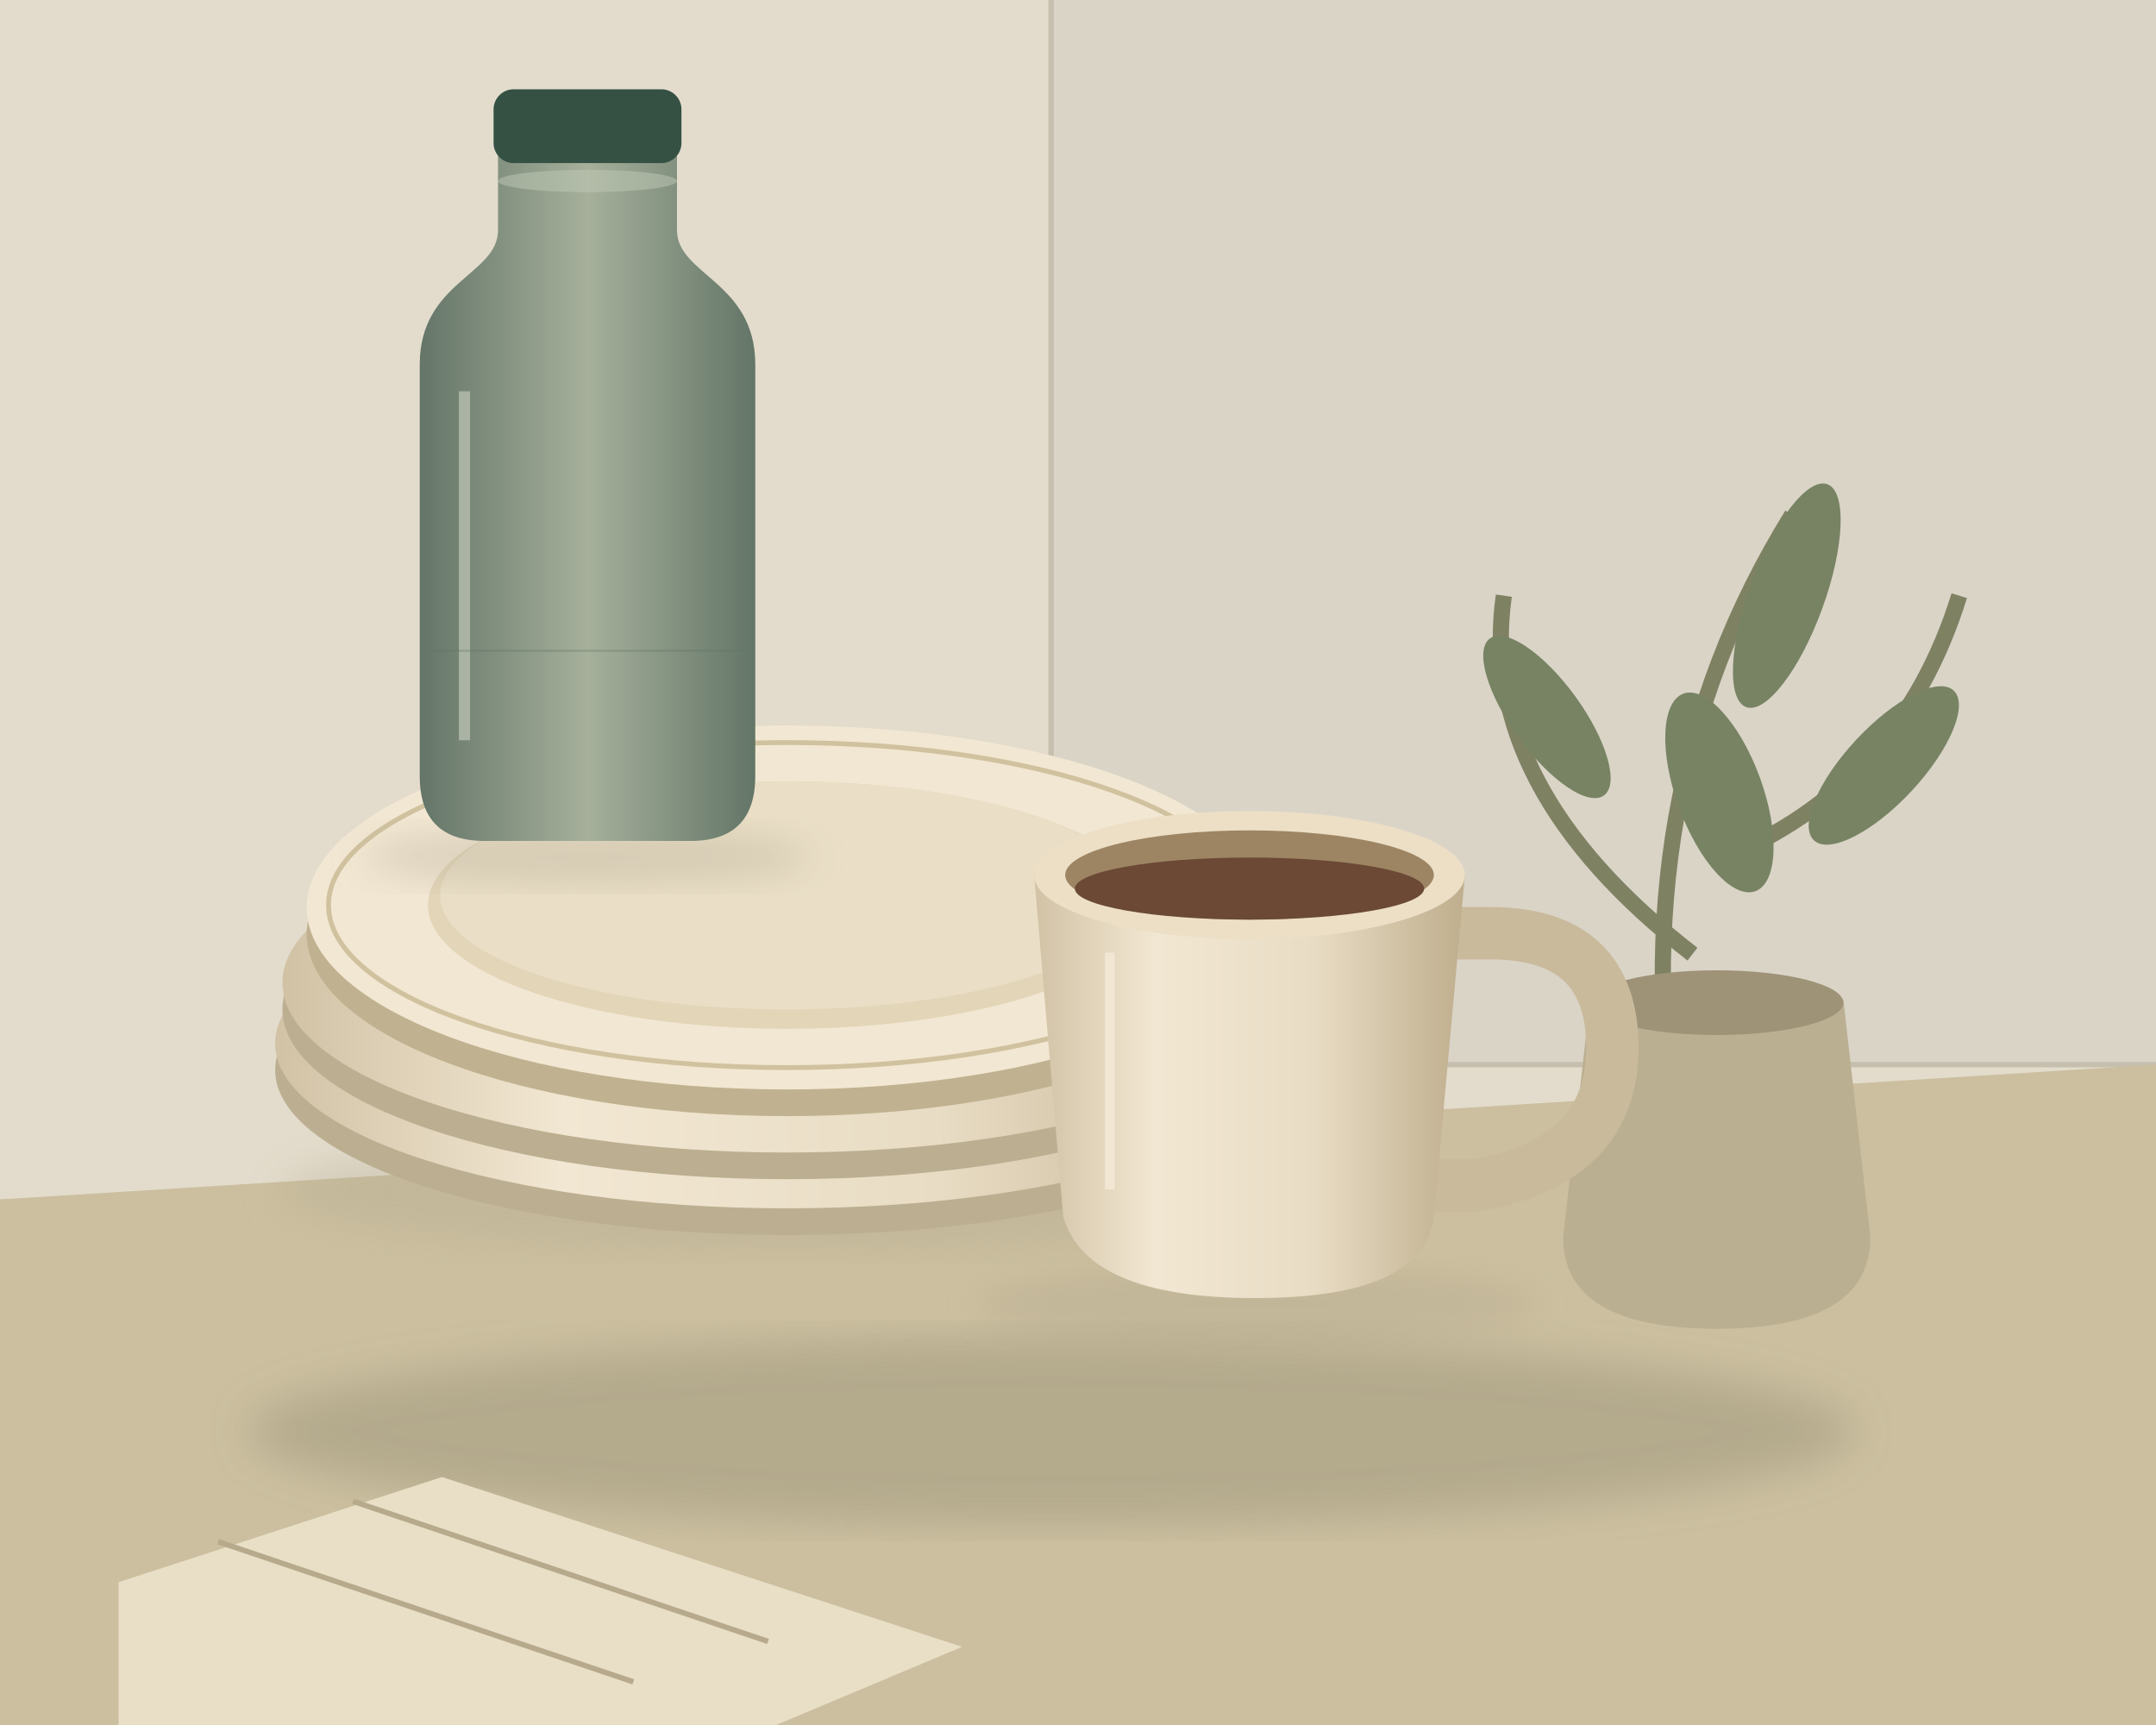
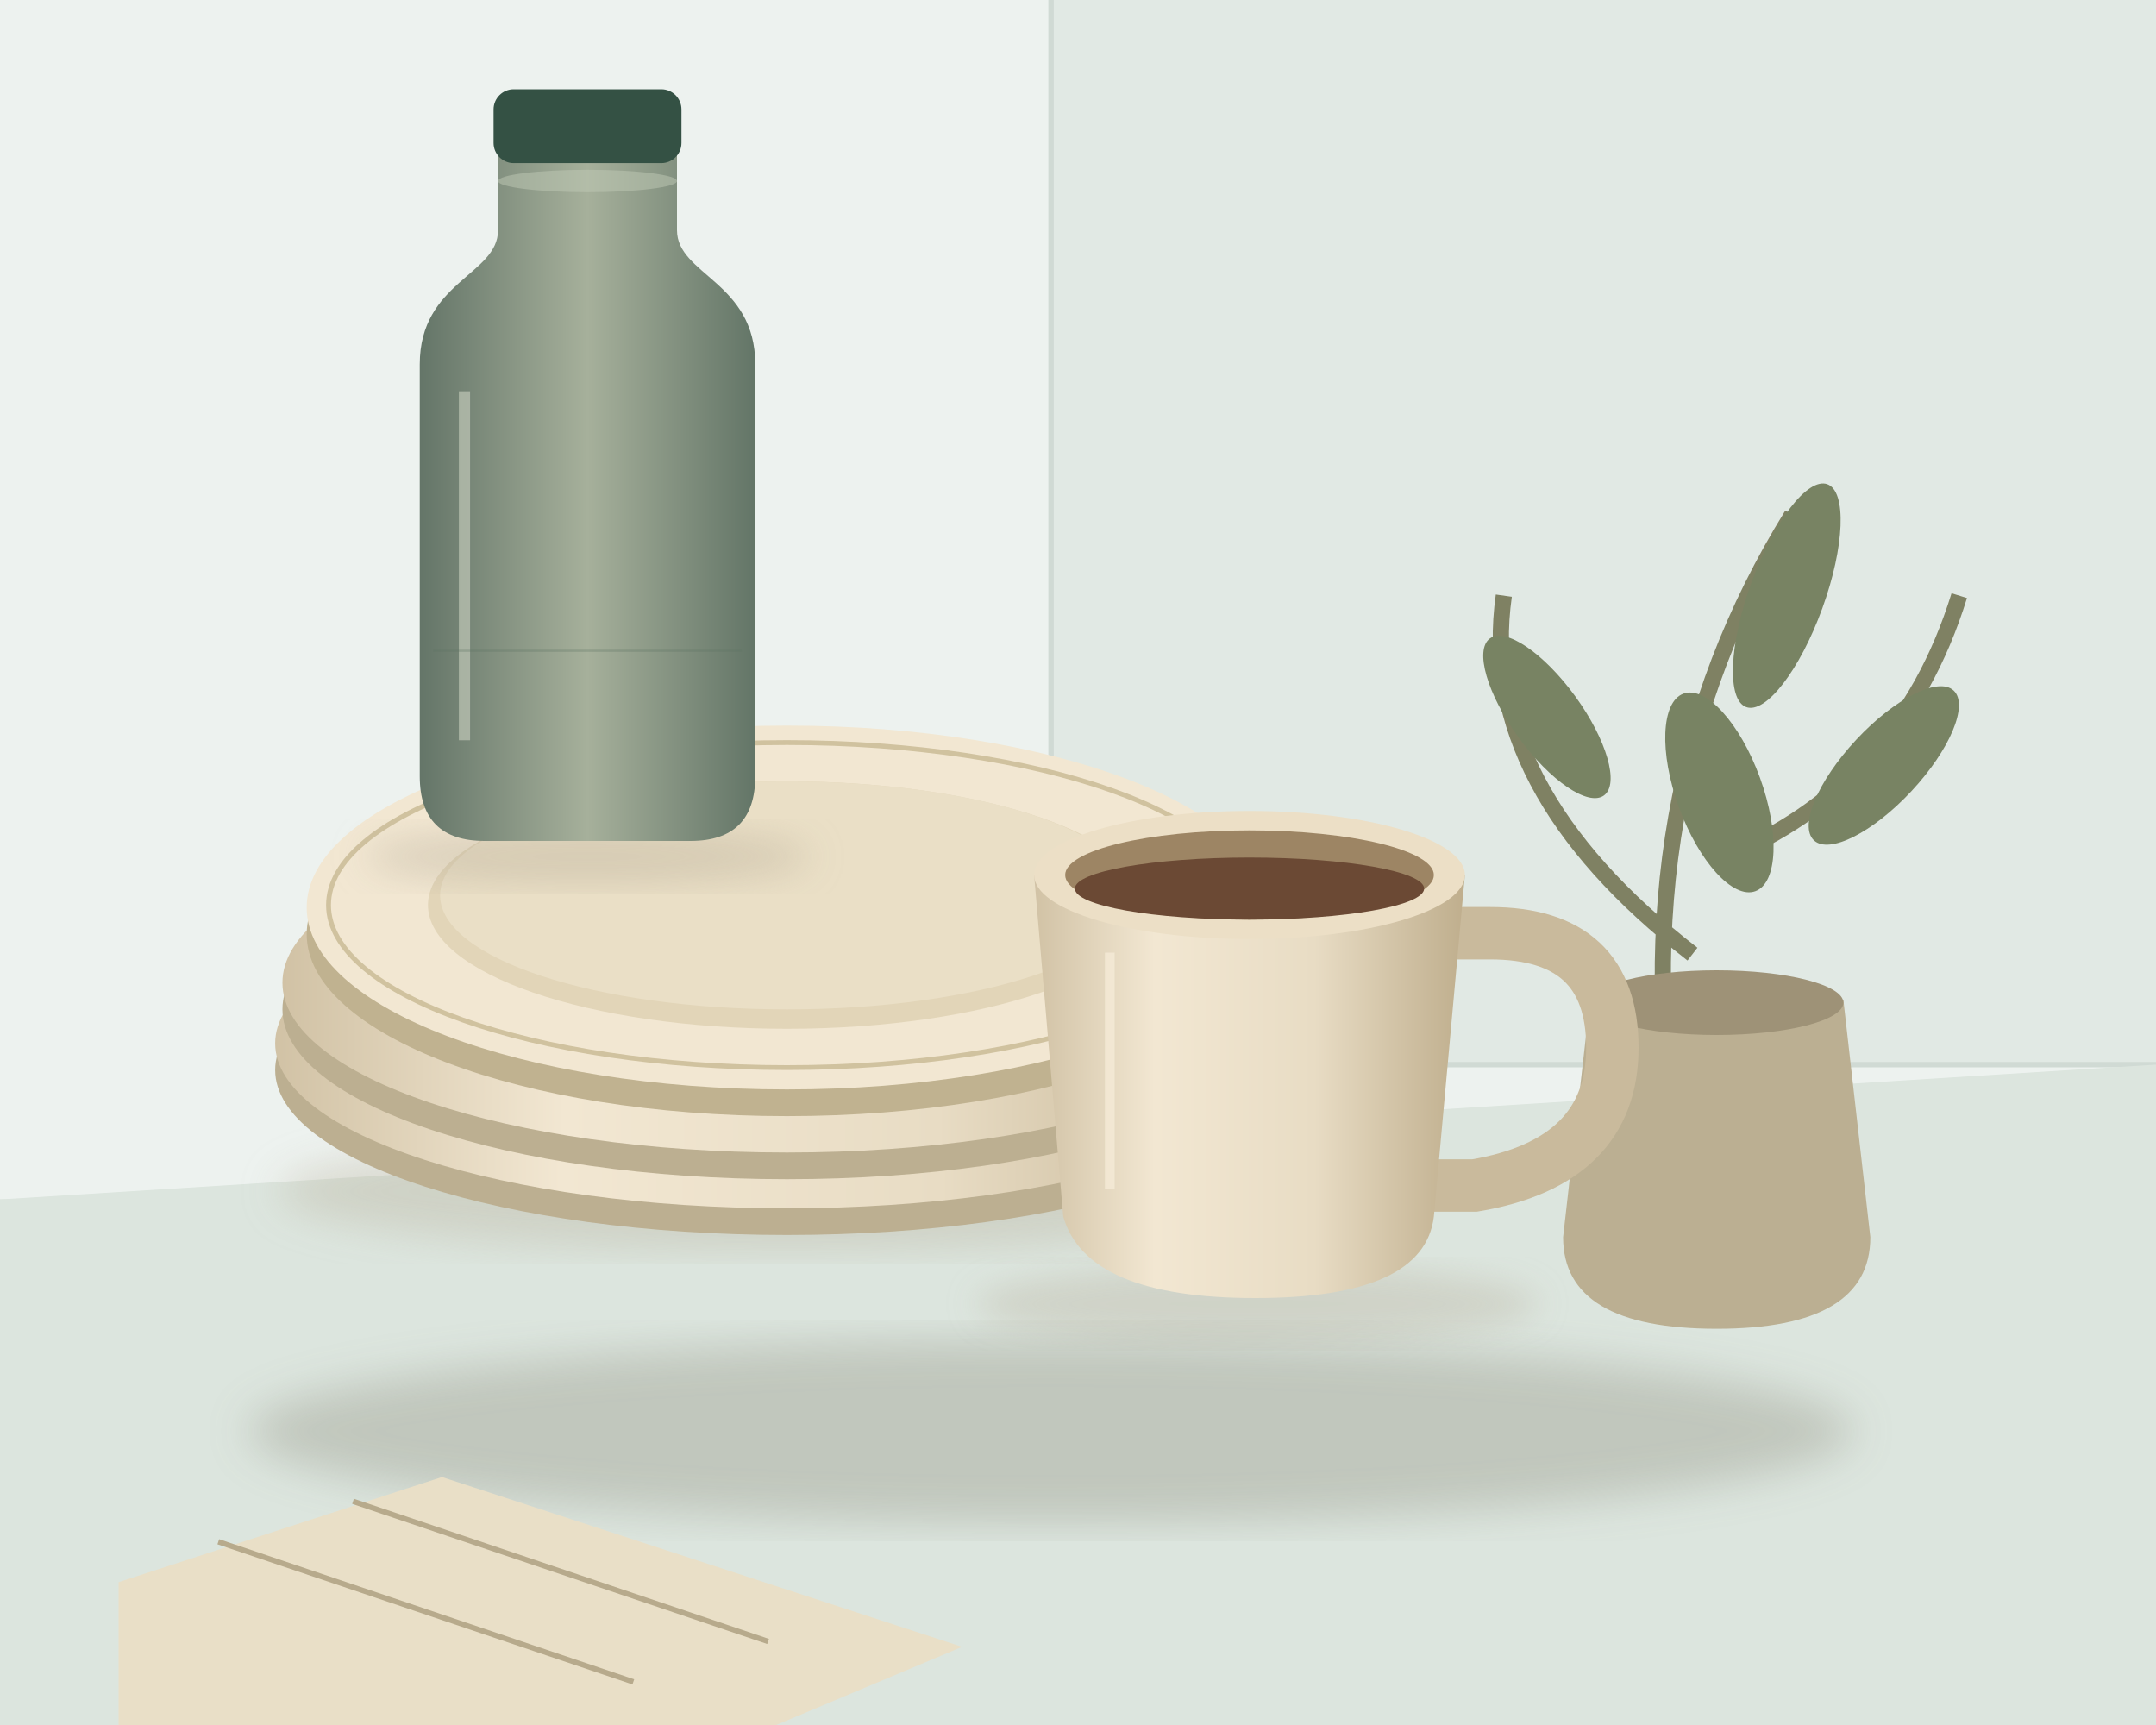
<svg xmlns="http://www.w3.org/2000/svg" viewBox="0 0 800 640">
  <defs>
    <linearGradient id="ceramic" x1="0" x2="1">
      <stop stop-color="#d1c2a5" />
      <stop offset=".28" stop-color="#f2e7d2" />
      <stop offset=".65" stop-color="#e8dcc4" />
      <stop offset="1" stop-color="#bfae8d" />
    </linearGradient>
    <linearGradient id="green">
      <stop stop-color="#647568" />
      <stop offset=".5" stop-color="#a6b09b" />
      <stop offset="1" stop-color="#637567" />
    </linearGradient>
    <linearGradient id="metal">
      <stop stop-color="#9da39f" />
      <stop offset=".35" stop-color="#eef0e8" />
      <stop offset=".7" stop-color="#c6cec2" />
      <stop offset="1" stop-color="#859187" />
    </linearGradient>
    <filter id="shadow">
      <feGaussianBlur stdDeviation="8" />
    </filter>
  </defs>
-   <rect width="100%" height="100%" fill="#efece4" />
-   <rect x="0" y="0" width="800" height="640" fill="#e3dccc" />
-   <path d="M390 0h410v395H390Z" fill="#dad4c7" />
-   <path d="M390 0v395h410" stroke="#c6bfae" stroke-width="2" fill="none" />
-   <path d="M0 445h800v195H0Z" fill="#c6b692" />
-   <path d="m0 445 800-50v245H0Z" fill="#cbbf9f" />
+   <rect width="100%" height="100%" fill="#f4f6f3" />
+   <rect x="0" y="0" width="800" height="640" fill="#edf2ef" />
+   <path d="M390 0h410v395H390Z" fill="#e1e9e4" />
+   <path d="M390 0v395h410" stroke="#d0dad4" stroke-width="2" fill="none" />
+   <path d="M0 445h800v195H0Z" fill="#d5dfd8" />
+   <path d="m0 445 800-50v245H0Z" fill="#dce5de" />
  <ellipse cx="390" cy="531" rx="298" ry="34" opacity=".23" fill="#635e4c" filter="url(#shadow)" />
  <path d="M623 430q-23-134 42-239m-37 163q-80-62-70-133m80 98q67-27 89-98" fill="none" stroke="#7f8163" stroke-width="6" />
  <g fill="#788363">
    <ellipse cx="663" cy="221" rx="14" ry="44" transform="rotate(20 663 221)" />
    <ellipse cx="574" cy="266" rx="13" ry="36" transform="rotate(-36 574 266)" />
    <ellipse cx="699" cy="284" rx="14" ry="38" transform="rotate(43 699 284)" />
    <ellipse cx="638" cy="294" rx="16" ry="39" transform="rotate(-20 638 294)" />
  </g>
  <path d="M590 371h94l10 88q0 34-57 34t-57-34Z" fill="#bbaf92" />
  <ellipse cx="637" cy="372" rx="47" ry="12" fill="#9e9277" />
  <g transform="translate(22 118) scale(.9)">
    <ellipse cx="300" cy="360" rx="210" ry="25" fill="#b0a58d" opacity=".3" filter="url(#shadow)" />
    <ellipse cx="300" cy="310" rx="211" ry="68" fill="#bcaf91" />
    <ellipse cx="300" cy="299" rx="211" ry="68" fill="url(#ceramic)" />
    <ellipse cx="300" cy="285" rx="208" ry="70" fill="#bcaf91" />
    <ellipse cx="300" cy="274" rx="208" ry="70" fill="url(#ceramic)" />
    <ellipse cx="300" cy="254" rx="198" ry="75" fill="#c0b290" />
    <ellipse cx="300" cy="243" rx="198" ry="75" fill="#f2e7d2" />
    <ellipse cx="300" cy="242" rx="148" ry="51" fill="#e2d5b8" />
    <ellipse cx="300" cy="238" rx="143" ry="47" fill="#eadfc6" />
    <ellipse cx="300" cy="242" rx="189" ry="67" fill="none" stroke="#d0c29f" stroke-width="2" />
  </g>
  <g transform="translate(257 208) scale(.72)">
    <ellipse cx="291" cy="383" rx="145" ry="20" fill="#aa9d86" opacity=".25" filter="url(#shadow)" />
    <path d="M384 192h27q63 0 63 59t-71 71h-21" fill="none" stroke="#c9ba9c" stroke-width="27" />
    <path d="M176 162h222l-16 176q-5 42-92 42t-99-42Z" fill="url(#ceramic)" />
    <ellipse cx="287" cy="162" rx="111" ry="33" fill="#ecdfc6" />
    <ellipse cx="287" cy="162" rx="95" ry="23" fill="#9d8564" />
    <ellipse cx="287" cy="169" rx="90" ry="16" fill="#6b4934" />
    <path d="M215 202v122" stroke="#faf0de" stroke-width="5" opacity=".6" />
  </g>
  <g transform="translate(-31 -20) scale(.83)">
    <ellipse cx="300" cy="407" rx="100" ry="14" fill="#aaa08c" opacity=".3" filter="url(#shadow)" />
    <path d="M260 82h80v45c0 20 35 23 35 60v184q0 29-29 29h-92q-29 0-29-29V187c0-37 35-40 35-60Z" fill="url(#green)" />
    <rect x="258" y="64" width="84" height="33" rx="9" fill="#345144" />
    <path d="M245 199v156" stroke="#d4d9c8" opacity=".55" stroke-width="5" />
    <path d="M231 315h138" stroke="#5c7161" opacity=".3" />
    <ellipse cx="300" cy="105" rx="40" ry="5" fill="#c0c9b6" opacity=".5" />
  </g>
  <path d="m44 587 120-39 193 63-69 29H44Z" fill="#e9dfc7" />
  <path d="m81 572 154 52m-104-67 154 52" stroke="#b7aa8c" stroke-width="2" />
</svg>
